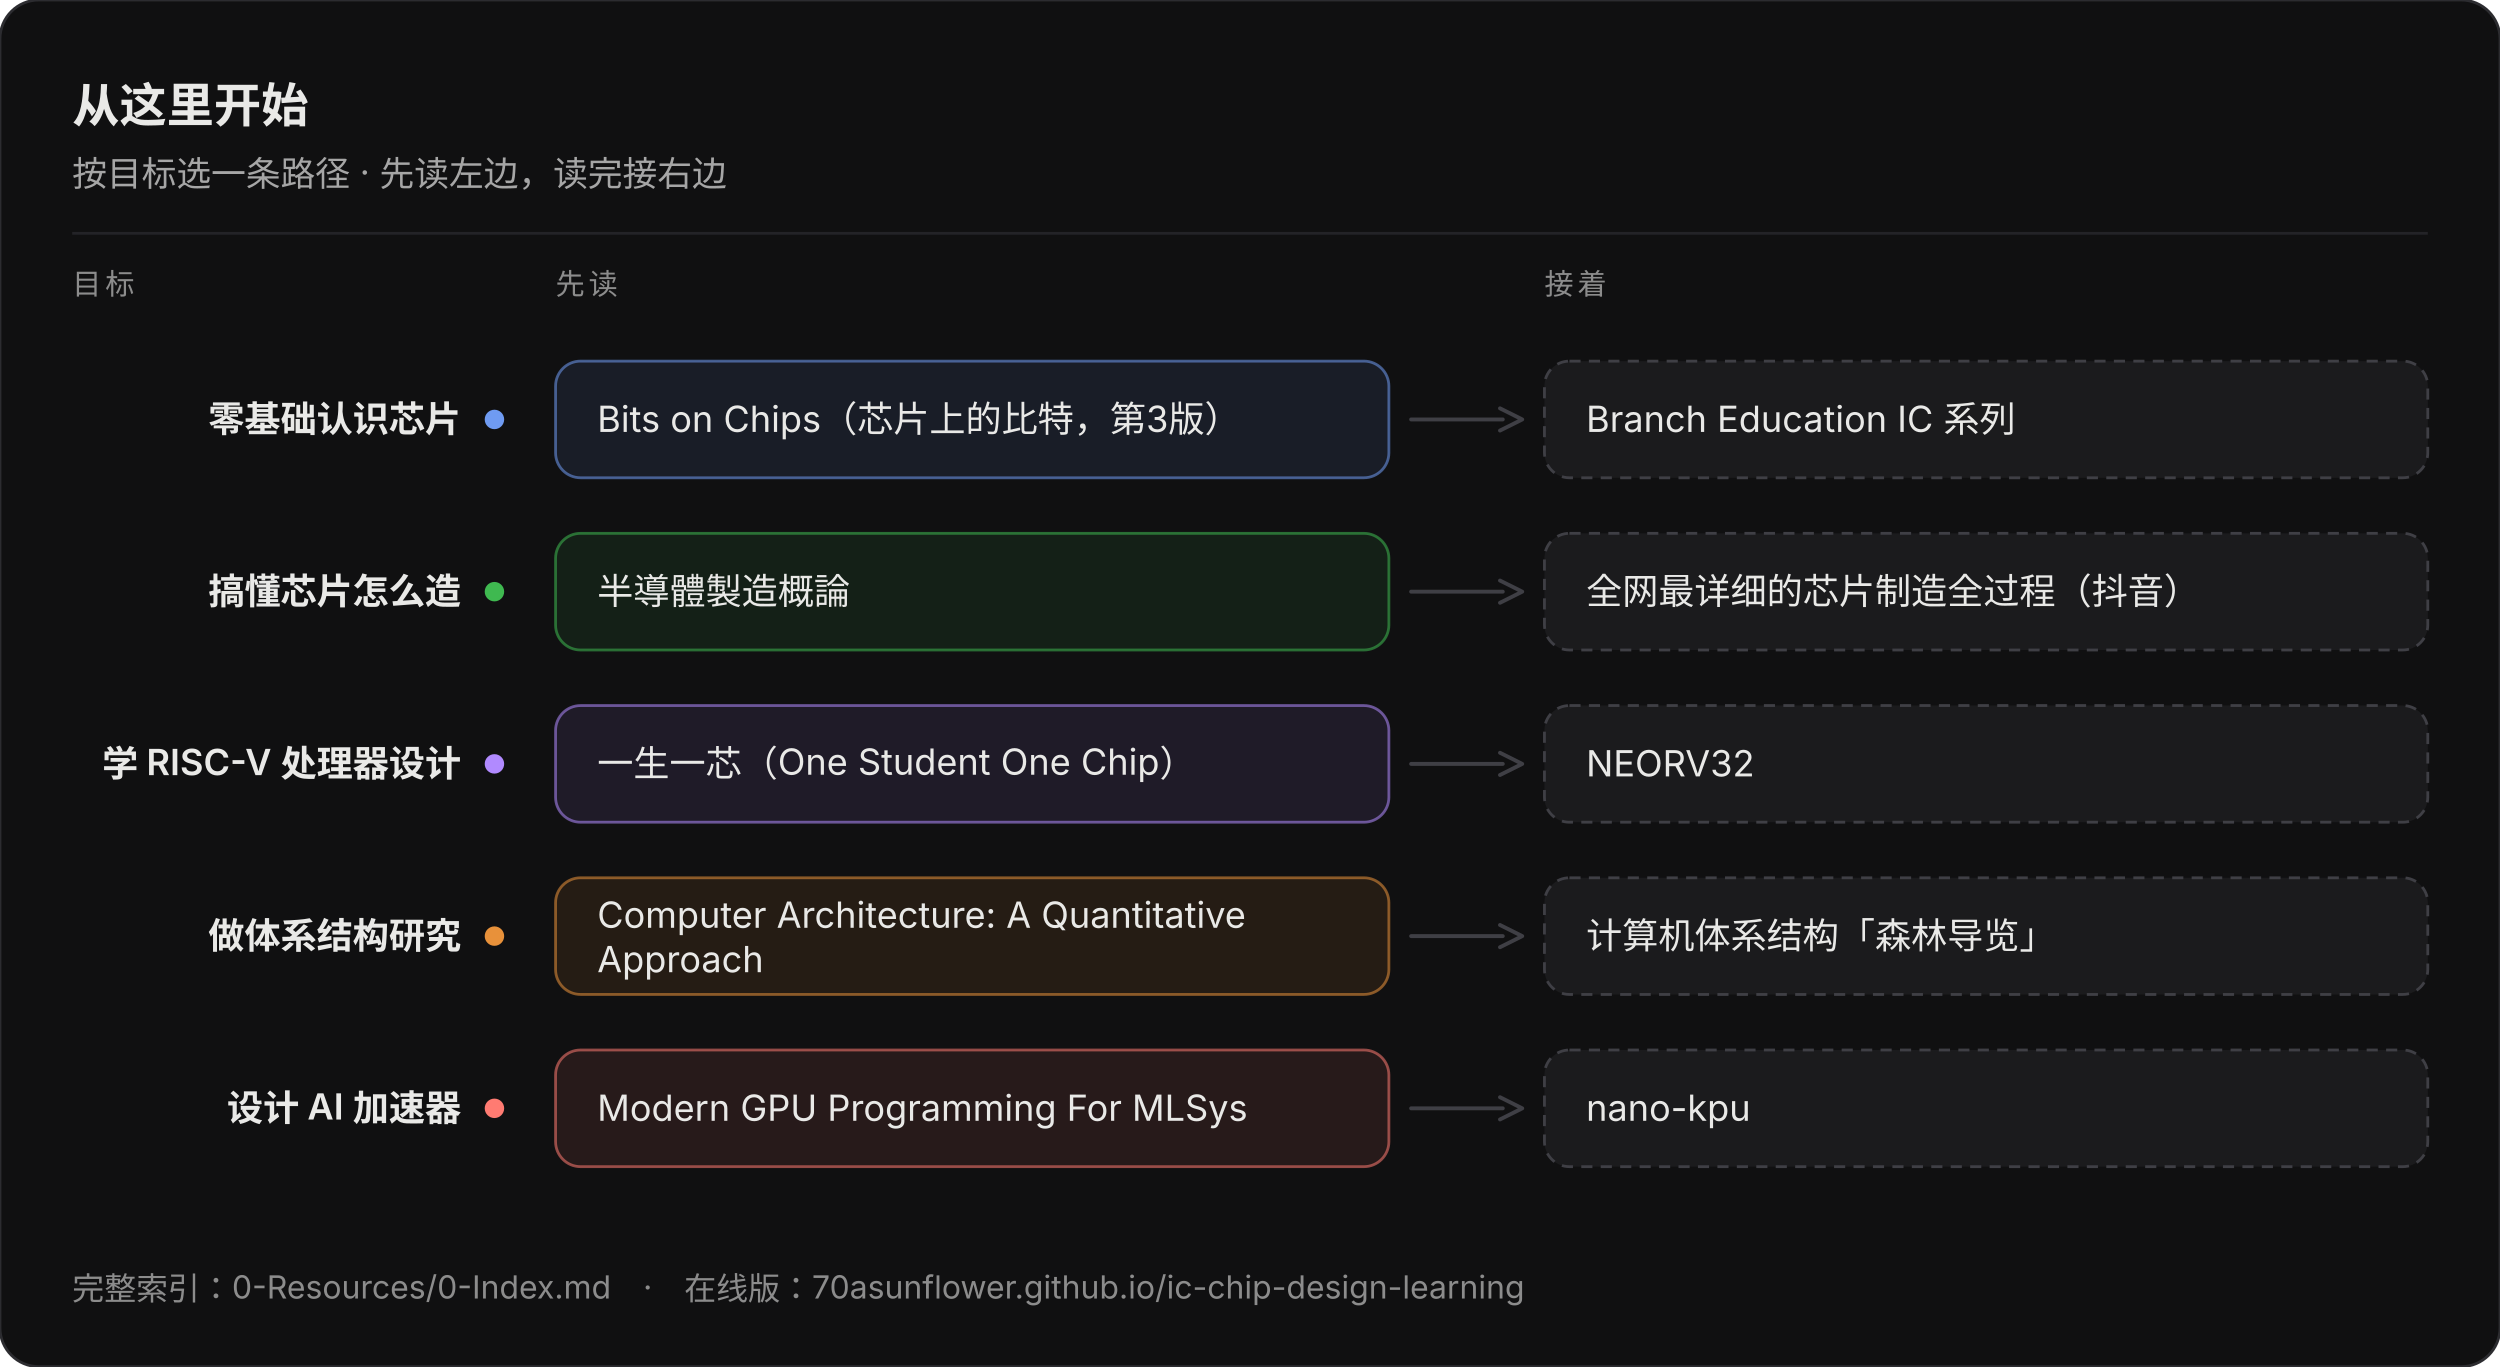
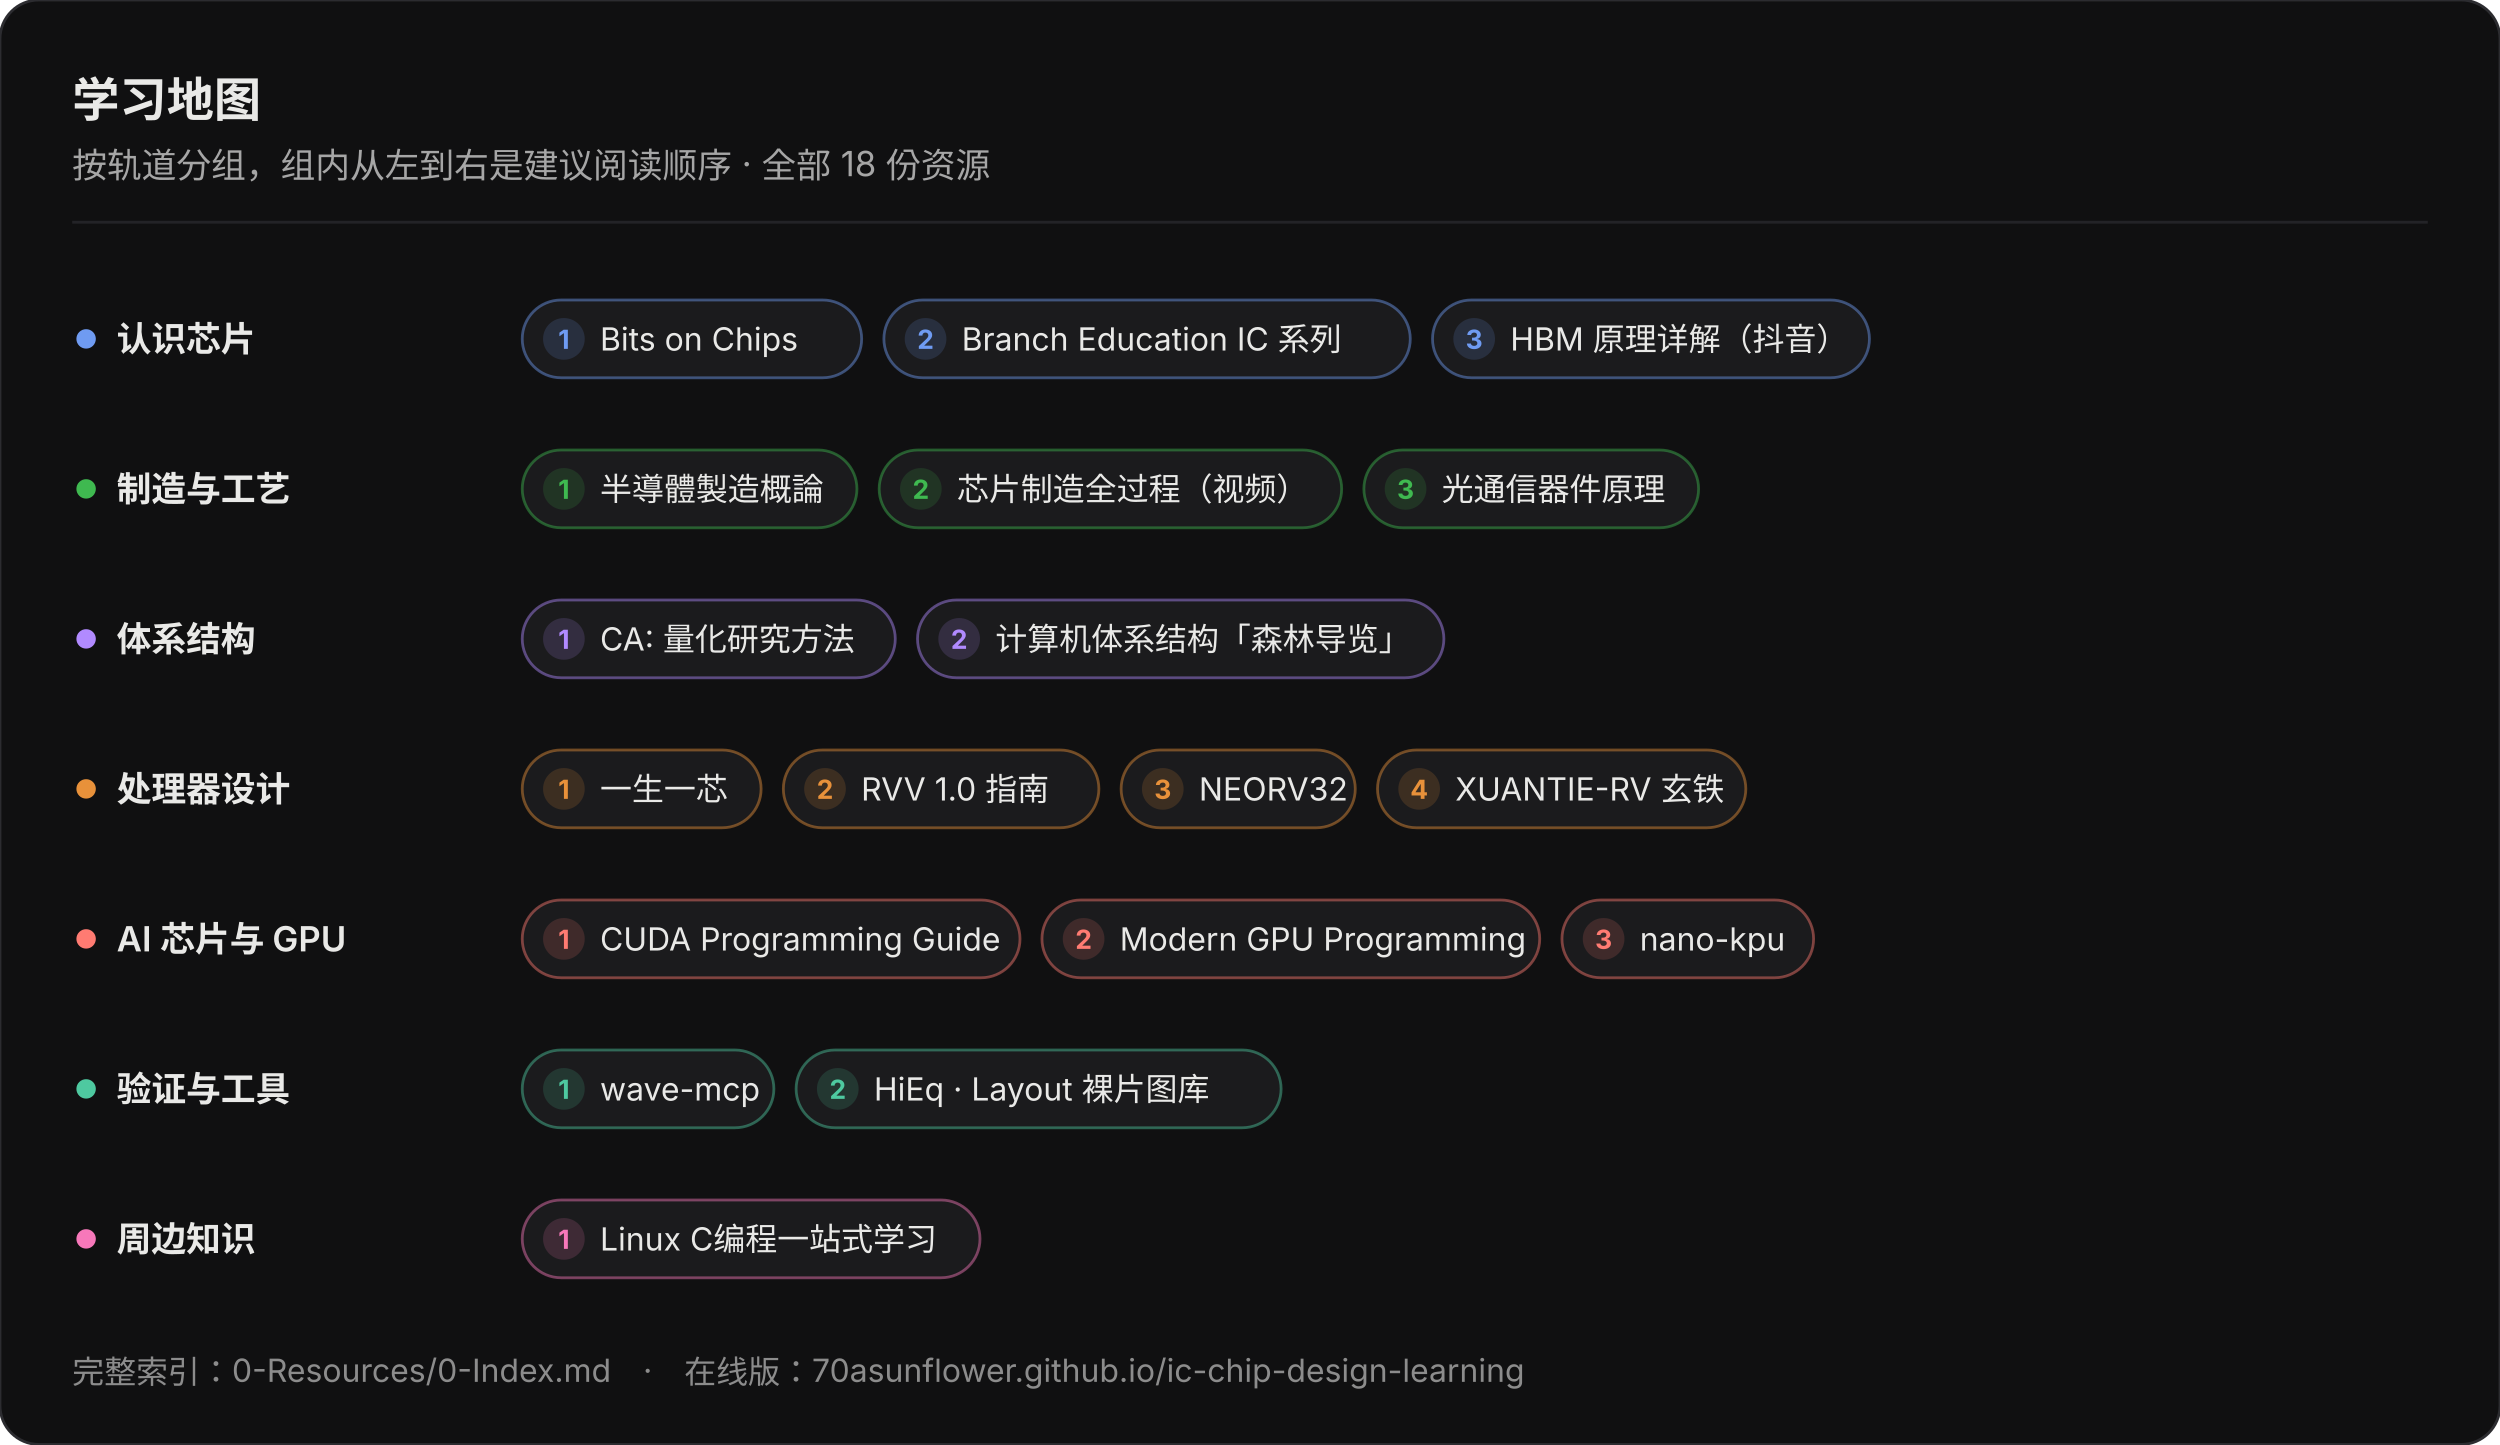
- <svg xmlns="http://www.w3.org/2000/svg" width="900" height="492" viewBox="0 0 900 492" role="img" aria-label="从这里开始：五条学习路径，每条给出先读与接着" font-family="-apple-system, BlinkMacSystemFont, 'Segoe UI', 'PingFang SC', 'Hiragino Sans GB', 'Microsoft YaHei', sans-serif">
-   <rect width="900" height="492" rx="14" fill="#101011" stroke="#2c2c30" />
-   <text x="26" y="44" font-size="17" font-weight="650" fill="#e9e9e7">从这里开始</text>
-   <text x="26" y="67" font-size="12.5" fill="#a6a6a6">按目标选一条路径 · 先读左边，读完接右边</text>
-   <line x1="26" y1="84" x2="874" y2="84" stroke="#232327" />
-   <text x="26" y="106" font-size="10.5" letter-spacing="1.4" fill="#8c8c8c">目标</text>
-   <text x="200" y="106" font-size="10.5" letter-spacing="1.4" fill="#8c8c8c">先读</text>
-   <text x="556" y="106" font-size="10.5" letter-spacing="1.4" fill="#8c8c8c">接着</text>
-   <circle cx="178" cy="151" r="3.5" fill="#6f9bf2" />
-   <text x="166" y="155.5" text-anchor="end" font-size="13" font-weight="600" fill="#e9e9e7">零基础认识芯片</text>
-   <rect x="200" y="130" width="300" height="42" rx="9" fill="#6f9bf2" fill-opacity="0.10" stroke="#6f9bf2" stroke-opacity="0.55" />
-   <text x="215" y="155.5" font-size="13" fill="#e9e9e7">Bits on Chips（芯片上的比特，第3版）</text>
-   <line x1="508" y1="151" x2="541" y2="151" stroke="#3f3f45" stroke-width="1.4" stroke-linecap="round" />
-   <path d="M540 147 L548 151 L540 155" fill="none" stroke="#3f3f45" stroke-width="1.4" stroke-linecap="round" stroke-linejoin="round" />
-   <rect x="556" y="130" width="318" height="42" rx="9" fill="#1b1b1d" stroke="#3f3f45" stroke-dasharray="4 3" />
-   <text x="571" y="155.5" font-size="13" fill="#e9e9e7">Branch Education IC 系列</text>
-   <circle cx="178" cy="213" r="3.5" fill="#3fb950" />
-   <text x="166" y="217.5" text-anchor="end" font-size="13" font-weight="600" fill="#e9e9e7">搞懂芯片怎么造</text>
-   <rect x="200" y="192" width="300" height="42" rx="9" fill="#3fb950" fill-opacity="0.10" stroke="#3fb950" stroke-opacity="0.55" />
-   <text x="215" y="217.5" font-size="13" fill="#e9e9e7">半導體製造概論</text>
-   <line x1="508" y1="213" x2="541" y2="213" stroke="#3f3f45" stroke-width="1.4" stroke-linecap="round" />
-   <path d="M540 209 L548 213 L540 217" fill="none" stroke="#3f3f45" stroke-width="1.4" stroke-linecap="round" stroke-linejoin="round" />
-   <rect x="556" y="192" width="318" height="42" rx="9" fill="#1b1b1d" stroke="#3f3f45" stroke-dasharray="4 3" />
-   <text x="571" y="217.5" font-size="13" fill="#e9e9e7">全网最详细的芯片制造全过程（抖音）</text>
-   <circle cx="178" cy="275" r="3.5" fill="#b18aff" />
-   <text x="166" y="279.5" text-anchor="end" font-size="13" font-weight="600" fill="#e9e9e7">学 RISC-V 处理器设计</text>
-   <rect x="200" y="254" width="300" height="42" rx="9" fill="#b18aff" fill-opacity="0.10" stroke="#b18aff" stroke-opacity="0.55" />
-   <text x="215" y="279.5" font-size="13" fill="#e9e9e7">一生一芯（One Student One Chip）</text>
-   <line x1="508" y1="275" x2="541" y2="275" stroke="#3f3f45" stroke-width="1.4" stroke-linecap="round" />
-   <path d="M540 271 L548 275 L540 279" fill="none" stroke="#3f3f45" stroke-width="1.4" stroke-linecap="round" stroke-linejoin="round" />
-   <rect x="556" y="254" width="318" height="42" rx="9" fill="#1b1b1d" stroke="#3f3f45" stroke-dasharray="4 3" />
-   <text x="571" y="279.5" font-size="13" fill="#e9e9e7">NEORV32</text>
-   <circle cx="178" cy="337" r="3.5" fill="#e8913a" />
-   <text x="166" y="341.5" text-anchor="end" font-size="13" font-weight="600" fill="#e9e9e7">做体系结构研究</text>
-   <rect x="200" y="316" width="300" height="42" rx="9" fill="#e8913a" fill-opacity="0.10" stroke="#e8913a" stroke-opacity="0.55" />
-   <text font-size="13" fill="#e9e9e7">
-     <tspan x="215" y="334">Computer Architecture: A Quantitative</tspan>
-     <tspan x="215" y="350">Approach</tspan>
-   </text>
-   <line x1="508" y1="337" x2="541" y2="337" stroke="#3f3f45" stroke-width="1.4" stroke-linecap="round" />
-   <path d="M540 333 L548 337 L540 341" fill="none" stroke="#3f3f45" stroke-width="1.4" stroke-linecap="round" stroke-linejoin="round" />
-   <rect x="556" y="316" width="318" height="42" rx="9" fill="#1b1b1d" stroke="#3f3f45" stroke-dasharray="4 3" />
-   <text x="571" y="341.5" font-size="13" fill="#e9e9e7">计算机体系结构「森林导览」</text>
-   <circle cx="178" cy="399" r="3.5" fill="#ff7b72" />
-   <text x="166" y="403.5" text-anchor="end" font-size="13" font-weight="600" fill="#e9e9e7">设计 AI 加速器</text>
-   <rect x="200" y="378" width="300" height="42" rx="9" fill="#ff7b72" fill-opacity="0.10" stroke="#ff7b72" stroke-opacity="0.55" />
-   <text x="215" y="403.5" font-size="13" fill="#e9e9e7">Modern GPU Programming For MLSys</text>
-   <line x1="508" y1="399" x2="541" y2="399" stroke="#3f3f45" stroke-width="1.4" stroke-linecap="round" />
-   <path d="M540 395 L548 399 L540 403" fill="none" stroke="#3f3f45" stroke-width="1.4" stroke-linecap="round" stroke-linejoin="round" />
-   <rect x="556" y="378" width="318" height="42" rx="9" fill="#1b1b1d" stroke="#3f3f45" stroke-dasharray="4 3" />
-   <text x="571" y="403.5" font-size="13" fill="#e9e9e7">nano-kpu</text>
-   <text x="26" y="468" font-size="11.5" fill="#8c8c8c">完整索引：0-Resources/0-Index.md　·　在线版：70asunflower.github.io/ic-chip-design-learning</text>
+ <svg xmlns="http://www.w3.org/2000/svg" width="900" height="520" viewBox="0 0 900 520" role="img" aria-label="学习地图：按学习顺序分轨列出全部资源" font-family="-apple-system, BlinkMacSystemFont, 'Segoe UI', 'PingFang SC', 'Hiragino Sans GB', 'Microsoft YaHei', sans-serif">
+   <rect width="900" height="520" rx="14" fill="#101011" stroke="#2c2c30" />
+   <text x="26" y="42" font-size="17" font-weight="650" fill="#e9e9e7">学习地图</text>
+   <text x="26" y="64" font-size="12.5" fill="#a6a6a6">按轨道分组，组内从左到右是建议阅读顺序 · 全部 18 份资源</text>
+   <line x1="26" y1="80" x2="874" y2="80" stroke="#232327" />
+   <circle cx="31" cy="122.0" r="3.5" fill="#6f9bf2" />
+   <text x="42" y="126.5" font-size="12.5" font-weight="600" fill="#e9e9e7">认识芯片</text>
+   <rect x="188.0" y="108" width="122.2" height="28" rx="14" fill="#1b1b1d" stroke="#6f9bf2" stroke-opacity="0.45" />
+   <circle cx="203.0" cy="122.0" r="7.5" fill="#6f9bf2" fill-opacity="0.16" />
+   <text x="203.0" y="125.6" text-anchor="middle" font-size="9.5" font-weight="700" fill="#6f9bf2">1</text>
+   <text x="216.0" y="126.2" font-size="11.5" fill="#e9e9e7">Bits on Chips</text>
+   <rect x="318.2" y="108" width="189.5" height="28" rx="14" fill="#1b1b1d" stroke="#6f9bf2" stroke-opacity="0.45" />
+   <circle cx="333.2" cy="122.0" r="7.5" fill="#6f9bf2" fill-opacity="0.16" />
+   <text x="333.2" y="125.6" text-anchor="middle" font-size="9.5" font-weight="700" fill="#6f9bf2">2</text>
+   <text x="346.2" y="126.2" font-size="11.5" fill="#e9e9e7">Branch Education IC 系列</text>
+   <rect x="515.7" y="108" width="157.3" height="28" rx="14" fill="#1b1b1d" stroke="#6f9bf2" stroke-opacity="0.45" />
+   <circle cx="530.7" cy="122.0" r="7.5" fill="#6f9bf2" fill-opacity="0.16" />
+   <text x="530.7" y="125.6" text-anchor="middle" font-size="9.5" font-weight="700" fill="#6f9bf2">3</text>
+   <text x="543.7" y="126.2" font-size="11.5" fill="#e9e9e7">HBM 原理详解（抖音）</text>
+   <circle cx="31" cy="176.0" r="3.5" fill="#3fb950" />
+   <text x="42" y="180.5" font-size="12.5" font-weight="600" fill="#e9e9e7">制造与工艺</text>
+   <rect x="188.0" y="162" width="120.5" height="28" rx="14" fill="#1b1b1d" stroke="#3fb950" stroke-opacity="0.45" />
+   <circle cx="203.0" cy="176.0" r="7.5" fill="#3fb950" fill-opacity="0.16" />
+   <text x="203.0" y="179.6" text-anchor="middle" font-size="9.5" font-weight="700" fill="#3fb950">1</text>
+   <text x="216.0" y="180.2" font-size="11.5" fill="#e9e9e7">半導體製造概論</text>
+   <rect x="316.5" y="162" width="166.5" height="28" rx="14" fill="#1b1b1d" stroke="#3fb950" stroke-opacity="0.45" />
+   <circle cx="331.5" cy="176.0" r="7.5" fill="#3fb950" fill-opacity="0.16" />
+   <text x="331.5" y="179.6" text-anchor="middle" font-size="9.5" font-weight="700" fill="#3fb950">2</text>
+   <text x="344.5" y="180.2" font-size="11.5" fill="#e9e9e7">芯片制造全过程（视频）</text>
+   <rect x="491.0" y="162" width="120.5" height="28" rx="14" fill="#1b1b1d" stroke="#3fb950" stroke-opacity="0.45" />
+   <circle cx="506.0" cy="176.0" r="7.5" fill="#3fb950" fill-opacity="0.16" />
+   <text x="506.0" y="179.6" text-anchor="middle" font-size="9.5" font-weight="700" fill="#3fb950">3</text>
+   <text x="519.0" y="180.2" font-size="11.5" fill="#e9e9e7">光通信器件原理</text>
+   <circle cx="31" cy="230.0" r="3.5" fill="#b18aff" />
+   <text x="42" y="234.5" font-size="12.5" font-weight="600" fill="#e9e9e7">体系结构</text>
+   <rect x="188.0" y="216" width="134.3" height="28" rx="14" fill="#1b1b1d" stroke="#b18aff" stroke-opacity="0.45" />
+   <circle cx="203.0" cy="230.0" r="7.5" fill="#b18aff" fill-opacity="0.16" />
+   <text x="203.0" y="233.6" text-anchor="middle" font-size="9.5" font-weight="700" fill="#b18aff">1</text>
+   <text x="216.0" y="234.2" font-size="11.5" fill="#e9e9e7">CA: 量化研究方法</text>
+   <rect x="330.3" y="216" width="189.5" height="28" rx="14" fill="#1b1b1d" stroke="#b18aff" stroke-opacity="0.45" />
+   <circle cx="345.3" cy="230.0" r="7.5" fill="#b18aff" fill-opacity="0.16" />
+   <text x="345.3" y="233.6" text-anchor="middle" font-size="9.5" font-weight="700" fill="#b18aff">2</text>
+   <text x="358.3" y="234.2" font-size="11.5" fill="#e9e9e7">计算机体系结构「森林导览」</text>
+   <circle cx="31" cy="284.0" r="3.5" fill="#e8913a" />
+   <text x="42" y="288.5" font-size="12.5" font-weight="600" fill="#e9e9e7">处理器设计</text>
+   <rect x="188.0" y="270" width="86.0" height="28" rx="14" fill="#1b1b1d" stroke="#e8913a" stroke-opacity="0.45" />
+   <circle cx="203.0" cy="284.0" r="7.5" fill="#e8913a" fill-opacity="0.16" />
+   <text x="203.0" y="287.6" text-anchor="middle" font-size="9.5" font-weight="700" fill="#e8913a">1</text>
+   <text x="216.0" y="288.2" font-size="11.5" fill="#e9e9e7">一生一芯</text>
+   <rect x="282.0" y="270" width="113.6" height="28" rx="14" fill="#1b1b1d" stroke="#e8913a" stroke-opacity="0.45" />
+   <circle cx="297.0" cy="284.0" r="7.5" fill="#e8913a" fill-opacity="0.16" />
+   <text x="297.0" y="287.6" text-anchor="middle" font-size="9.5" font-weight="700" fill="#e8913a">2</text>
+   <text x="310.0" y="288.2" font-size="11.5" fill="#e9e9e7">RVV 1.0 指南</text>
+   <rect x="403.6" y="270" width="84.3" height="28" rx="14" fill="#1b1b1d" stroke="#e8913a" stroke-opacity="0.45" />
+   <circle cx="418.6" cy="284.0" r="7.5" fill="#e8913a" fill-opacity="0.16" />
+   <text x="418.6" y="287.6" text-anchor="middle" font-size="9.5" font-weight="700" fill="#e8913a">3</text>
+   <text x="431.6" y="288.2" font-size="11.5" fill="#e9e9e7">NEORV32</text>
+   <rect x="495.9" y="270" width="132.6" height="28" rx="14" fill="#1b1b1d" stroke="#e8913a" stroke-opacity="0.45" />
+   <circle cx="510.9" cy="284.0" r="7.5" fill="#e8913a" fill-opacity="0.16" />
+   <text x="510.9" y="287.6" text-anchor="middle" font-size="9.5" font-weight="700" fill="#e8913a">4</text>
+   <text x="523.9" y="288.2" font-size="11.5" fill="#e9e9e7">XUANTIE-RV 玄铁</text>
+   <circle cx="31" cy="338.0" r="3.5" fill="#ff7b72" />
+   <text x="42" y="342.5" font-size="12.5" font-weight="600" fill="#e9e9e7">AI 芯片与 GPU</text>
+   <rect x="188.0" y="324" width="179.2" height="28" rx="14" fill="#1b1b1d" stroke="#ff7b72" stroke-opacity="0.45" />
+   <circle cx="203.0" cy="338.0" r="7.5" fill="#ff7b72" fill-opacity="0.16" />
+   <text x="203.0" y="341.6" text-anchor="middle" font-size="9.5" font-weight="700" fill="#ff7b72">1</text>
+   <text x="216.0" y="342.2" font-size="11.5" fill="#e9e9e7">CUDA Programming Guide</text>
+   <rect x="375.1" y="324" width="179.2" height="28" rx="14" fill="#1b1b1d" stroke="#ff7b72" stroke-opacity="0.45" />
+   <circle cx="390.1" cy="338.0" r="7.5" fill="#ff7b72" fill-opacity="0.16" />
+   <text x="390.1" y="341.6" text-anchor="middle" font-size="9.5" font-weight="700" fill="#ff7b72">2</text>
+   <text x="403.1" y="342.2" font-size="11.5" fill="#e9e9e7">Modern GPU Programming</text>
+   <rect x="562.3" y="324" width="90.6" height="28" rx="14" fill="#1b1b1d" stroke="#ff7b72" stroke-opacity="0.45" />
+   <circle cx="577.3" cy="338.0" r="7.5" fill="#ff7b72" fill-opacity="0.16" />
+   <text x="577.3" y="341.6" text-anchor="middle" font-size="9.5" font-weight="700" fill="#ff7b72">3</text>
+   <text x="590.3" y="342.2" font-size="11.5" fill="#e9e9e7">nano-kpu</text>
+   <circle cx="31" cy="392.0" r="3.5" fill="#4ec9a0" />
+   <text x="42" y="396.5" font-size="12.5" font-weight="600" fill="#e9e9e7">验证与工具</text>
+   <rect x="188.0" y="378" width="90.6" height="28" rx="14" fill="#1b1b1d" stroke="#4ec9a0" stroke-opacity="0.45" />
+   <circle cx="203.0" cy="392.0" r="7.5" fill="#4ec9a0" fill-opacity="0.16" />
+   <text x="203.0" y="395.6" text-anchor="middle" font-size="9.5" font-weight="700" fill="#4ec9a0">1</text>
+   <text x="216.0" y="396.2" font-size="11.5" fill="#e9e9e7">wave-mcp</text>
+   <rect x="286.6" y="378" width="174.6" height="28" rx="14" fill="#1b1b1d" stroke="#4ec9a0" stroke-opacity="0.45" />
+   <circle cx="301.6" cy="392.0" r="7.5" fill="#4ec9a0" fill-opacity="0.16" />
+   <text x="301.6" y="395.6" text-anchor="middle" font-size="9.5" font-weight="700" fill="#4ec9a0">2</text>
+   <text x="314.6" y="396.2" font-size="11.5" fill="#e9e9e7">HiEq · Layout 裸片图库</text>
+   <circle cx="31" cy="446.0" r="3.5" fill="#f778ba" />
+   <text x="42" y="450.5" font-size="12.5" font-weight="600" fill="#e9e9e7">周边知识</text>
+   <rect x="188.0" y="432" width="164.8" height="28" rx="14" fill="#1b1b1d" stroke="#f778ba" stroke-opacity="0.45" />
+   <circle cx="203.0" cy="446.0" r="7.5" fill="#f778ba" fill-opacity="0.16" />
+   <text x="203.0" y="449.6" text-anchor="middle" font-size="9.5" font-weight="700" fill="#f778ba">1</text>
+   <text x="216.0" y="450.2" font-size="11.5" fill="#e9e9e7">Linux C编程一站式学习</text>
+   <text x="26" y="498" font-size="11.5" fill="#8c8c8c">完整索引：0-Resources/0-Index.md　·　在线版：70asunflower.github.io/ic-chip-design-learning</text>
</svg>
